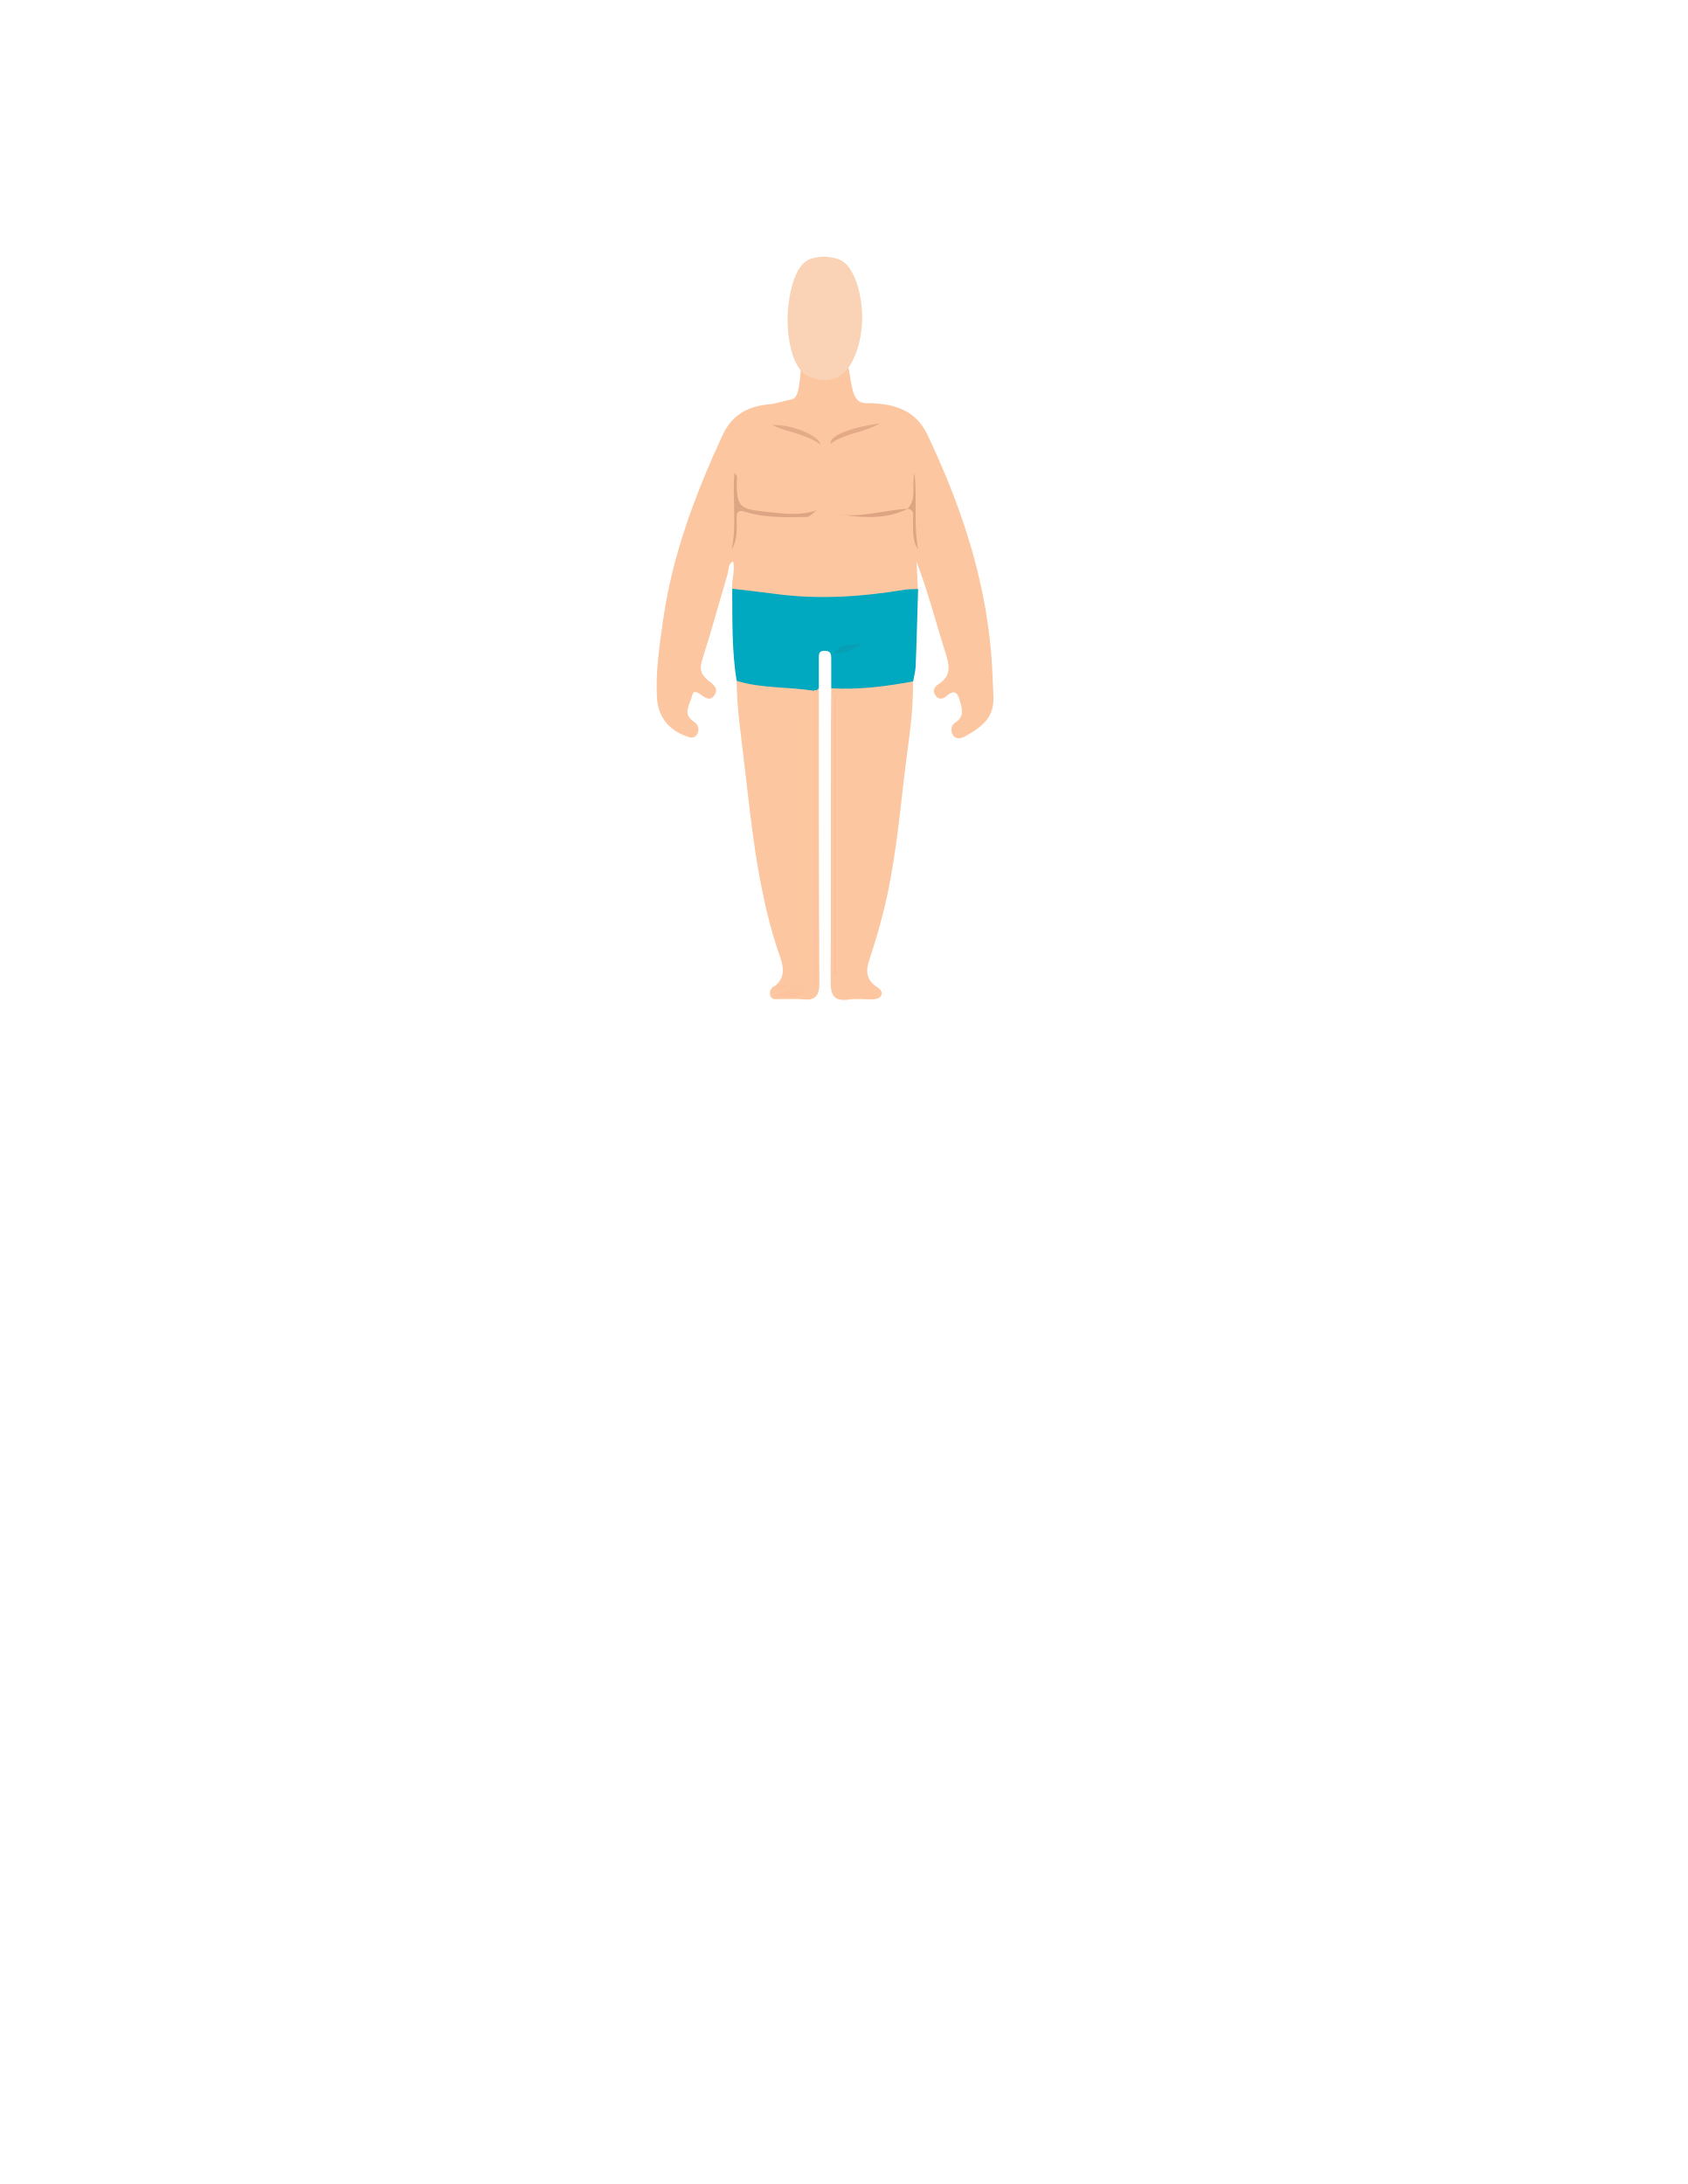
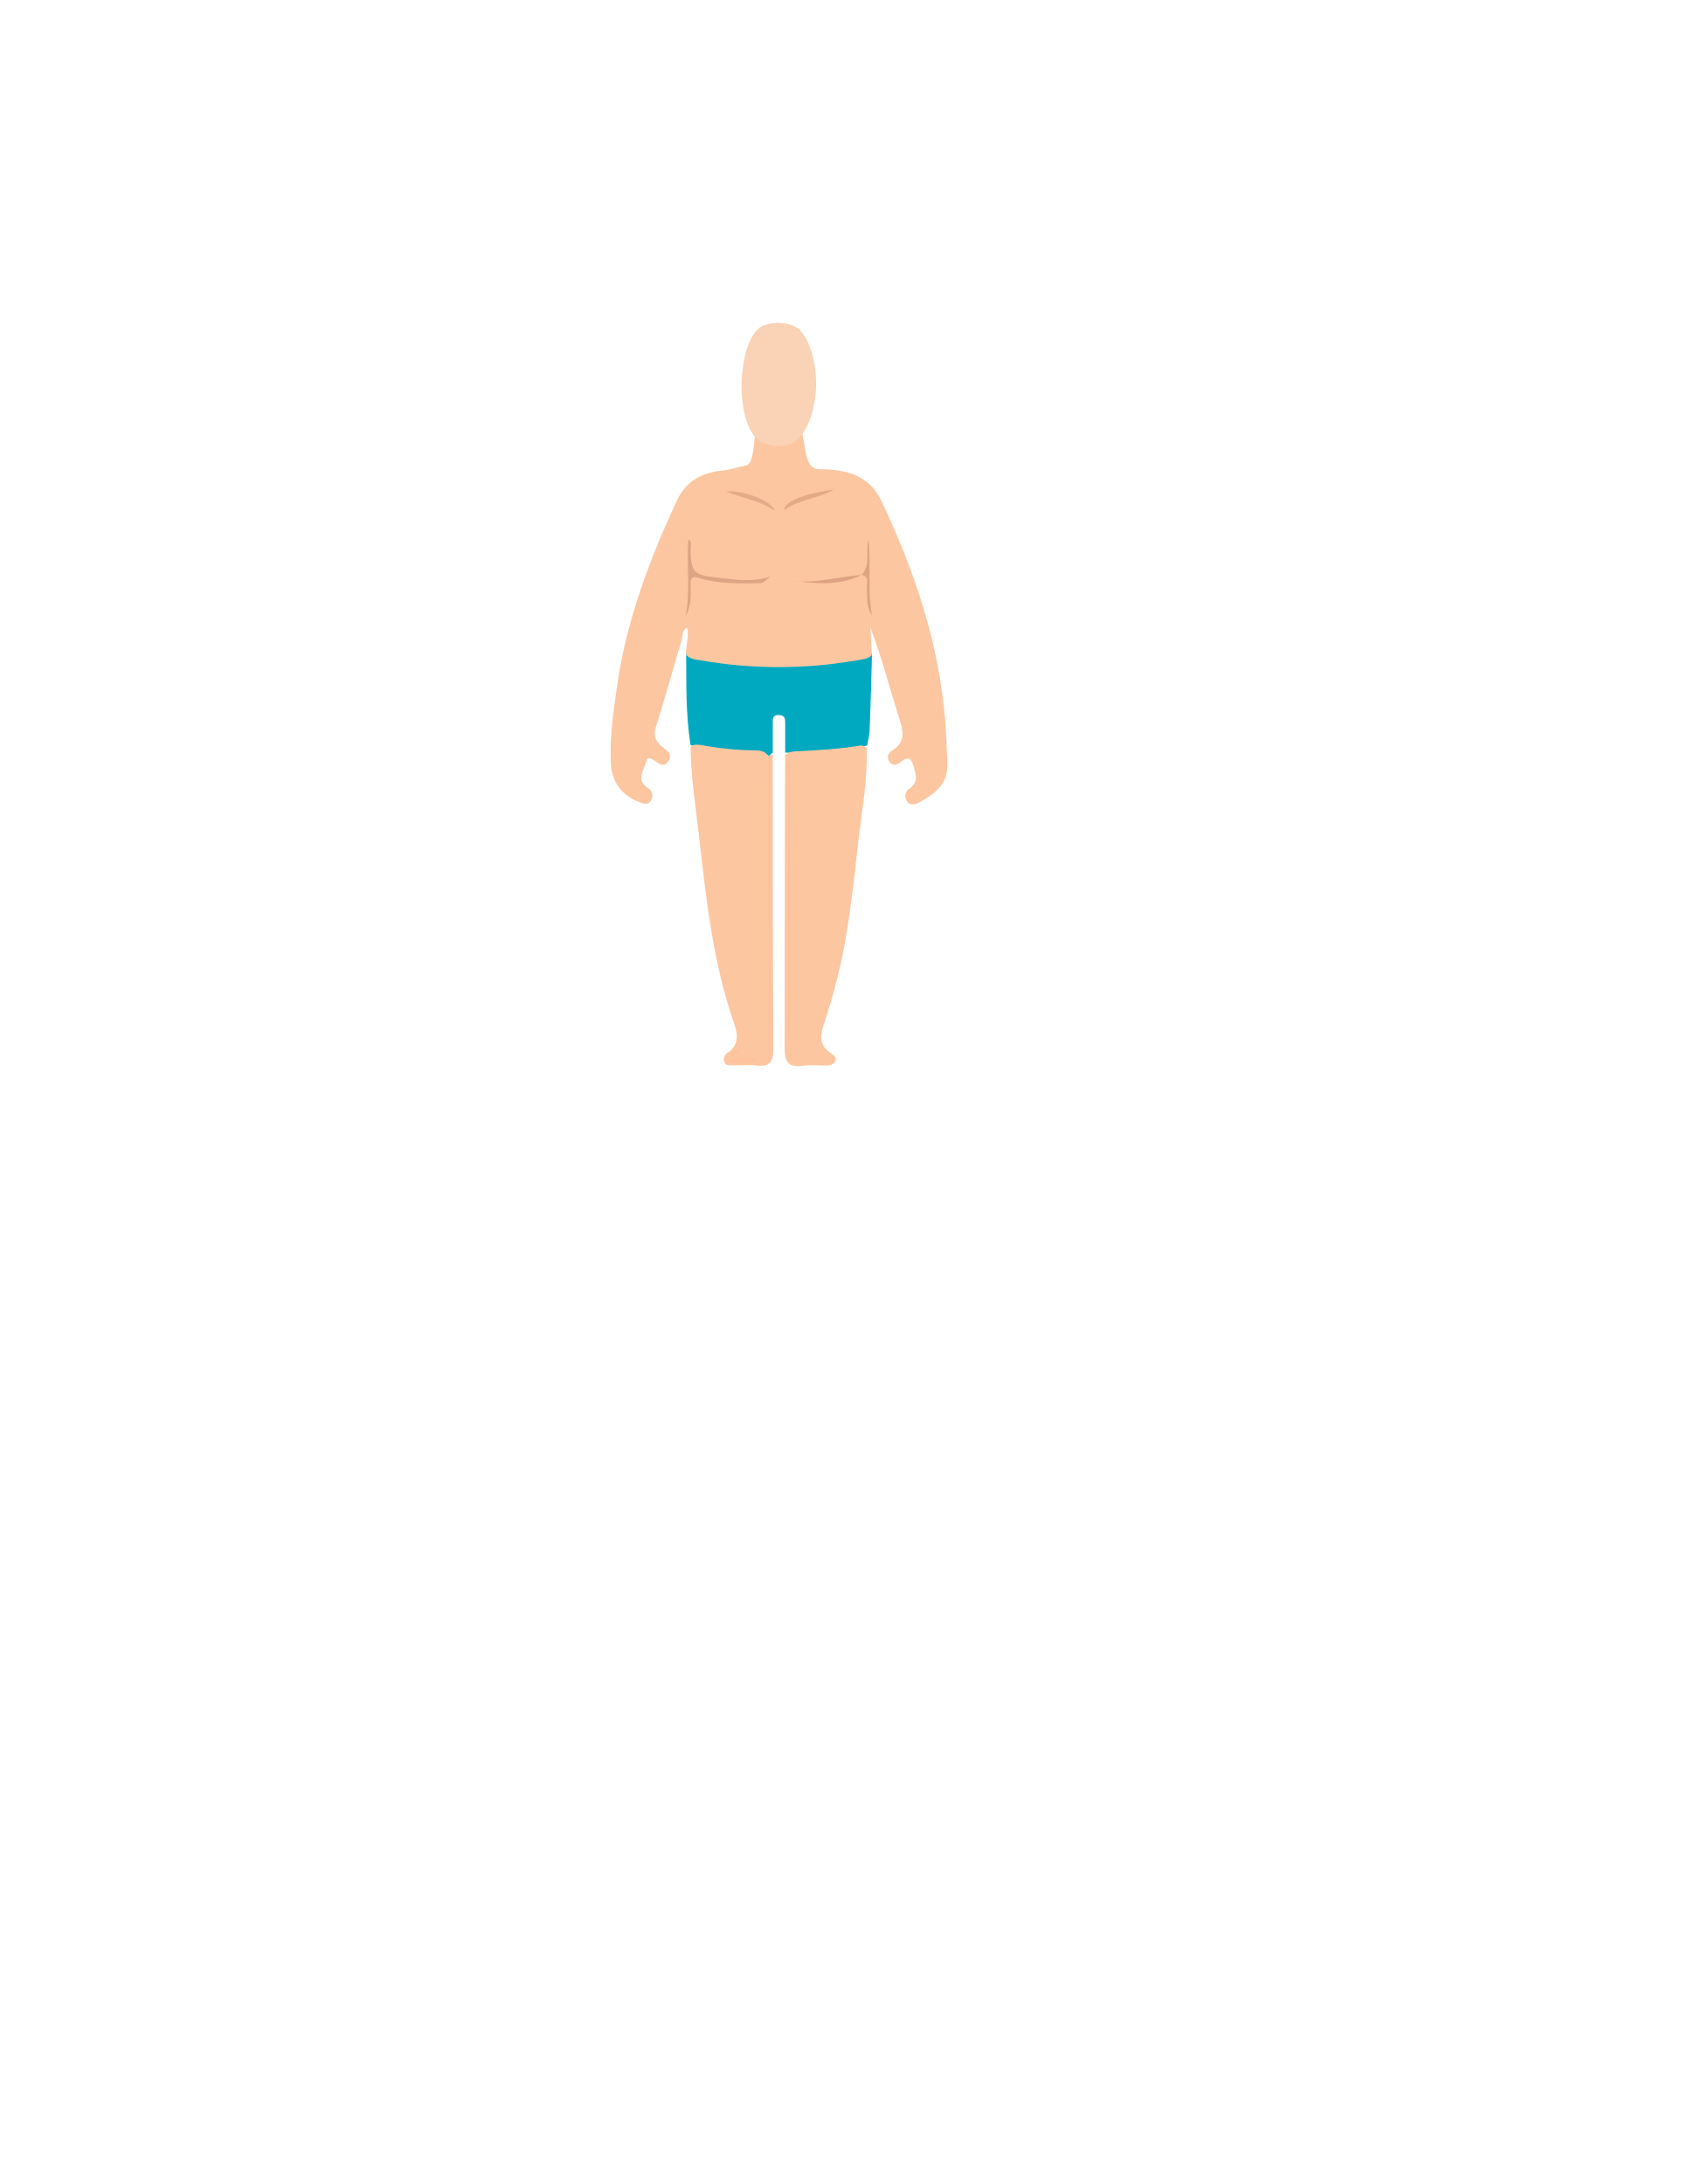
<svg xmlns="http://www.w3.org/2000/svg" version="1.1" id="Layer_1" x="0px" y="0px" viewBox="0 0 612 792" style="enable-background:new 0 0 612 792;" xml:space="preserve">
  <style type="text/css">
- 	.st0{fill:#FCC6A0;}
- 	.st1{fill:#00A9C0;}
- 	.st2{fill:#FEFDF4;}
- 	.st3{fill:#DEA584;}
- 	.st4{fill:#DDA382;}
- 	.st5{fill:#DDA582;}
- 	.st6{fill:#E4AB88;}
- 	.st7{fill:#E4AA87;}
- 	.st8{fill:#FBBF9A;}
- 	.st9{fill:#FCC39D;}
- 	.st10{fill:#FDC796;}
- 	.st11{fill:#089FB4;}
- 	.st12{fill:#FAD2B5;}
+ 	.st0{fill:#00A9C0;}
+ 	.st1{fill:#FCC6A0;}
+ 	.st2{fill:#FBBF9A;}
+ 	.st3{fill:#FCC39D;}
+ 	.st4{fill:#FDC796;}
+ 	.st5{fill:#DEA584;}
+ 	.st6{fill:#DDA382;}
+ 	.st7{fill:#DDA582;}
+ 	.st8{fill:#E4AB88;}
+ 	.st9{fill:#E4AA87;}
+ 	.st10{fill:#FAD2B5;}
</style>
-   <path class="st0" d="M308,135.3c0.9,5.5,1.4,8.3,3,9.8c1.9,1.8,3.4,0.6,9.4,1.5c7.4,1.1,12.7,4.2,16.1,11.5  c11.9,25.2,20.6,51.1,22.9,79c0.4,5.1,0.6,10.3,0.8,15.4c0.4,7.6-4.1,11.1-10.2,14.5c-1.5,0.8-3.4,1.3-4.5-0.5  c-0.9-1.5-0.7-3.5,0.9-4.5c3.1-2,2.6-4.4,1.8-7.3c-0.9-3.2-1.7-5.1-5.1-2.2c-1.3,1.1-2.8,1.3-3.9-0.3c-1.2-1.6-0.3-3.2,0.8-3.9  c5.8-3.5,3.9-8,2.4-12.9c-3.3-10.6-6.1-21.3-10.1-31.8c0.2,3.3,0.4,6.7,0.5,10c-1.4,1.4-3.3,1.5-5,1.8c-18.9,3.3-37.9,3.4-56.8,0.1  c-1.9-0.3-4-0.4-5.5-2c-0.3-3.3,1.2-6.6,0.3-9.9c-2,1-1.5,3.1-2,4.7c-3.1,10.3-5.9,20.8-9.2,31c-1,3.2-0.5,5.2,2,7.3  c1.6,1.4,4.4,2.9,2.3,5.7c-1.8,2.3-3.6,0.3-5.2-0.7c-1.2-0.7-2.3-1.2-2.7,0.5c-0.7,3.3-3.9,6.7,0.7,9.7c1.5,1,2,2.7,1.1,4.4  c-1.1,1.9-2.7,1.3-4.4,0.6c-6.2-2.3-9.9-7.3-10.2-13.9c-0.5-9.4,0.9-18.6,2.2-27.8c3.3-23.6,11.6-45.6,21.5-67.1  c3.5-7.7,9.4-10.7,17.1-11.4c2.5-0.2,4.9-1.2,7.3-1.6c0.7-0.1,1-0.2,1.4-0.4c1-0.6,1.9-1.9,2.5-8.4c0.3-3.1,0.2-4.6,0.8-4.7  c0.7-0.2,1.1,1.9,3.3,3.6c0.5,0.4,2.3,1.8,5,1.8c0.6,0,3.1-0.1,5-1.8c1.9-1.8,2-4.1,2.7-4C307.4,131.2,307.6,133.2,308,135.3z" />
-   <path class="st0" d="M331,247.2c0.3,11.2-1.7,22.2-3,33.2c-2,17.1-3.6,34.3-7.9,51.1c-1.4,5.5-3,10.9-4.8,16.3  c-1.4,4-1.4,7.4,2.5,10c1,0.7,2.5,1.7,1.7,3.2c-0.6,1.2-2.2,1.4-3.5,1.4c-2.8,0-5.7-0.3-8.5,0.1c-5.1,0.7-6.3-1.8-6.3-6.3  c0.1-27.5,0-55,0.1-82.5c0-8,0-16,0.1-24c1-0.7,2.1-1.1,3.2-1.2c7.9-0.4,15.9-0.8,23.7-2.1C329.2,246.2,330.2,246.5,331,247.2z" />
-   <path class="st0" d="M296.9,249.6c0,35.7,0,71.5,0.2,107.2c0,4.3-1.6,6.1-5.9,5.6c-2.8-0.3-5.6,0-8.5-0.1c-1.3,0-2.9,0.4-3.4-1.3  c-0.5-1.7,0.4-2.9,1.9-3.6c0.4,0.4,0.9,0.4,1.4,0.5c-0.4-0.2-1-0.1-1.4-0.5c3.2-2.8,3.1-6.1,1.8-9.9c-7.9-22.5-10.3-46.1-13-69.6  c-1.2-10.4-2.8-20.7-2.9-31.1c1.1-1,2.5-0.8,3.8-0.6c6.4,1.1,12.8,1.9,19.4,1.9c2.2,0,4.4,0.3,5.3,2.9c0.1,33.9,0,67.9,0.1,101.8  c0-33.7,0-67.4,0-101.1C295.7,250.7,295.5,249.7,296.9,249.6z" />
-   <path class="st1" d="M296.9,249.6c-0.3,0.3-0.6,0.5-0.9,0.8c-0.3,0.7-0.6,0.7-0.9,0.1c-9.3-1.5-18.9-0.8-28-3.6  c-1.8-11.1-1.5-22.2-1.6-33.4c5.3,0.6,10.5,1.2,15.8,1.9c15.8,2.1,31.5,1,47.1-1.6c1.5-0.2,3-0.1,4.5-0.2  c-0.3,9.4-0.5,18.8-0.9,28.2c-0.1,1.8-0.6,3.6-0.9,5.3c-9.8,1.8-19.7,3.1-29.7,2.5c0-3.6,0-7.3,0-10.9c0-1.8-0.4-2.7-2.5-2.7  c-2,0-2,1.3-2,2.6C296.9,242.3,296.9,246,296.9,249.6z" />
-   <path class="st2" d="M298.3,353.2c0-33.8,0-67.5,0-101.3c0.2,0,0.3,0,0.5,0c0,33.8,0,67.7,0,101.5  C298.6,353.3,298.4,353.2,298.3,353.2z" />
-   <path class="st3" d="M265.3,199.3c1.9-9.1,0.2-18.4,1-27.7c1.5,1,0.8,2.3,0.8,3.4c0.1,8.6,1.1,9.6,9.9,10.5c6,0.6,12,1.8,19-0.4  c-2.7,2.3-2.7,2.4-4.1,2.4c-7.3,0.1-14.6,0.3-21.7-1.9c-2.5-0.8-3.2,0-3.1,2.5C267.2,191.9,267.4,195.7,265.3,199.3z" />
-   <path class="st4" d="M329.1,184.5c-8.5,4.2-17.4,3.1-26.2,1.9C311.8,188,320.4,185,329.1,184.5L329.1,184.5z" />
-   <path class="st5" d="M329.1,184.5c3.5-3.8,1.3-8.5,2.5-12.8c1,9.1-0.4,18.4,1.3,27.5c-2.2-3.2-1.7-6.8-1.9-10.3  C331,187.2,331.9,185,329.1,184.5L329.1,184.5z" />
-   <path class="st6" d="M297.5,161.2c-5.3-3.8-11.7-4.4-17.5-7C286.2,153.6,297.1,157.9,297.5,161.2z" />
-   <path class="st7" d="M319.1,153.5c-6.3,3.6-13,3.6-18,7.5C300.8,158.1,307.5,155.2,319.1,153.5z" />
-   <path class="st8" d="M303,252.8c0,33.4,0,66.9,0,100.3c-0.2,0-0.3,0-0.5,0c0-33.5,0-67,0-100.5C302.7,252.7,302.8,252.8,303,252.8z" />
-   <path class="st9" d="M295.1,250.4c0.3-0.2,0.6-0.2,0.9-0.1c0,35.8,0,71.6,0,107.4c-0.3,0-0.6,0-0.9,0  C295.1,322,295.1,286.2,295.1,250.4z" />
-   <path class="st10" d="M291,259.8c0,31.1,0,62.2,0,93.3c-0.2,0-0.3,0-0.5,0c0-31.2,0-62.4,0-93.5C290.6,259.7,290.8,259.8,291,259.8z  " />
-   <path class="st9" d="M280.7,361c4.3-2.3,7.8-1,11.2-1.5C289.7,361.6,288.2,361.8,280.7,361z" />
-   <path class="st9" d="M281.2,357.5c1.2,0.1,2.3-1.2,3.9,0C283.5,358.7,282.4,358.9,281.2,357.5L281.2,357.5z" />
-   <path class="st11" d="M312.5,233.5c-3,2-6.1,3.4-9.8,3.5C304.4,234.1,304.4,234.1,312.5,233.5z" />
-   <path class="st12" d="M312.6,114.1c-0.2-8-3-17.9-8.3-20c-2.5-1-5.2-1-5.2-1s-2.9-0.1-5.5,0.9c-5.7,2.2-7.7,13.3-8,20.2  c-0.3,7.9,1.5,19.2,7.2,22.1c3,1.6,6.3,1.5,6.3,1.5s2.3,0,4.4-0.9C308.9,134.8,312.9,124.3,312.6,114.1z" />
+   <g>
+     <path class="st0" d="M280.2,272.9c-0.3,0.3-0.6,0.5-0.9,0.8c-0.3,0.7-0.6,0.7-0.9,0.1c-9.3-1.5-18.9-0.8-28-3.6   c-1.8-11.1-1.5-22.2-1.6-33.4c5.3,0.6,10.5,1.2,15.8,1.9c15.8,2.1,31.5,1,47.1-1.6c1.5-0.2,3-0.1,4.5-0.2   c-0.3,9.4-0.5,18.8-0.9,28.2c-0.1,1.8-0.6,3.6-0.9,5.3c-9.8,1.8-19.7,3.1-29.7,2.5c0-3.6,0-7.3,0-10.9c0-1.8-0.4-2.7-2.5-2.7   c-2,0-2,1.3-2,2.6C280.2,265.6,280.2,269.3,280.2,272.9z" />
+   </g>
+   <g>
+     <g>
+       <g>
+         <g>
+           <g>
+             <path class="st1" d="M314.3,271.2c0.3,11.2-1.7,22.2-3,33.2c-2,17.1-3.6,34.3-7.9,51.1c-1.4,5.5-3,10.9-4.8,16.3       c-1.4,4-1.4,7.4,2.5,10c1,0.7,2.5,1.7,1.7,3.2c-0.6,1.2-2.2,1.4-3.5,1.4c-2.8,0-5.7-0.3-8.5,0.1c-5.1,0.7-6.3-1.8-6.3-6.3       c0.1-27.5,0-55,0.1-82.5c0-8,0-16,0.1-24c1-0.7,2.1-1.1,3.2-1.2c7.9-0.4,15.9-0.8,23.7-2.1       C312.5,270.2,313.5,270.5,314.3,271.2z" />
+             <path class="st1" d="M280.2,273.6c0,35.7,0,71.5,0.2,107.2c0,4.3-1.6,6.1-5.9,5.6c-2.8-0.3-5.6,0-8.5-0.1       c-1.3,0-2.9,0.4-3.4-1.3c-0.5-1.7,0.4-2.9,1.9-3.6c0.4,0.4,0.9,0.4,1.4,0.5c-0.4-0.2-1-0.1-1.4-0.5c3.2-2.8,3.1-6.1,1.8-9.9       c-7.9-22.5-10.3-46.1-13-69.6c-1.2-10.4-2.8-20.7-2.9-31.1c1.1-1,2.5-0.8,3.8-0.6c6.4,1.1,12.8,1.9,19.4,1.9       c2.2,0,4.4,0.3,5.3,2.9c0.1,33.9,0,67.9,0.1,101.8c0-33.7,0-67.4,0-101.1C279,274.7,278.8,273.7,280.2,273.6z" />
+           </g>
+           <path class="st2" d="M286.3,276.8c0,33.4,0,66.9,0,100.3c-0.2,0-0.3,0-0.5,0c0-33.5,0-67,0-100.5      C286,276.7,286.1,276.8,286.3,276.8z" />
+           <path class="st3" d="M278.4,274.4c0.3-0.2,0.6-0.2,0.9-0.1c0,35.8,0,71.6,0,107.4c-0.3,0-0.6,0-0.9,0      C278.4,346,278.4,310.2,278.4,274.4z" />
+           <path class="st4" d="M274.3,283.8c0,31.1,0,62.2,0,93.3c-0.2,0-0.3,0-0.5,0c0-31.2,0-62.4,0-93.5      C273.9,283.7,274.1,283.8,274.3,283.8z" />
+         </g>
+         <path class="st3" d="M264,385c4.3-2.3,7.8-1,11.2-1.5C273,385.6,271.5,385.8,264,385z" />
+         <path class="st3" d="M264.5,381.5c1.2,0.1,2.3-1.2,3.9,0C266.8,382.7,265.7,382.9,264.5,381.5L264.5,381.5z" />
+       </g>
+       <g>
+         <g>
+           <path class="st1" d="M291.3,159.3c0.9,5.5,1.4,8.3,3,9.8c1.9,1.8,3.4,0.6,9.4,1.5c7.4,1.1,12.7,4.2,16.1,11.5      c11.9,25.2,20.6,51.1,22.9,79c0.4,5.1,0.6,10.3,0.8,15.4c0.4,7.6-4.1,11.1-10.2,14.5c-1.5,0.8-3.4,1.3-4.5-0.5      c-0.9-1.5-0.7-3.5,0.9-4.5c3.1-2,2.6-4.4,1.8-7.3c-0.9-3.2-1.7-5.1-5.1-2.2c-1.3,1.1-2.8,1.3-3.9-0.3c-1.2-1.6-0.3-3.2,0.8-3.9      c5.8-3.5,3.9-8,2.4-12.9c-3.3-10.6-6.1-21.3-10.1-31.8c0.2,3.3,0.4,6.7,0.5,10c-1.4,1.4-3.3,1.5-5,1.8      c-18.9,3.3-37.9,3.4-56.8,0.1c-1.9-0.3-4-0.4-5.5-2c-0.3-3.3,1.2-6.6,0.3-9.9c-2,1-1.5,3.1-2,4.7c-3.1,10.3-5.9,20.8-9.2,31      c-1,3.2-0.5,5.2,2,7.3c1.6,1.4,4.4,2.9,2.3,5.7c-1.8,2.3-3.6,0.3-5.2-0.7c-1.2-0.7-2.3-1.2-2.7,0.5c-0.7,3.3-3.9,6.7,0.7,9.7      c1.5,1,2,2.7,1.1,4.4c-1.1,1.9-2.7,1.3-4.4,0.6c-6.2-2.3-9.9-7.3-10.2-13.9c-0.5-9.4,0.9-18.6,2.2-27.8      c3.3-23.6,11.6-45.6,21.5-67.1c3.5-7.7,9.4-10.7,17.1-11.4c2.5-0.2,4.9-1.2,7.3-1.6c0.7-0.1,1-0.2,1.4-0.4      c1-0.6,1.9-1.9,2.5-8.4c0.3-3.1,0.2-4.6,0.8-4.7c0.7-0.2,1.1,1.9,3.3,3.6c0.5,0.4,2.3,1.8,5,1.8c0.6,0,3.1-0.1,5-1.8      c1.9-1.8,2-4.1,2.7-4C290.7,155.2,290.9,157.2,291.3,159.3z" />
+           <path class="st5" d="M248.6,223.3c1.9-9.1,0.2-18.4,1-27.7c1.5,1,0.8,2.3,0.8,3.4c0.1,8.6,1.1,9.6,9.9,10.5c6,0.6,12,1.8,19-0.4      c-2.7,2.3-2.7,2.4-4.1,2.4c-7.3,0.1-14.6,0.3-21.7-1.9c-2.5-0.8-3.2,0-3.1,2.5C250.5,215.9,250.7,219.7,248.6,223.3z" />
+           <path class="st6" d="M312.4,208.5c-8.5,4.2-17.4,3.1-26.2,1.9c4.8,0.9,9.6,0.4,14.3-0.3C304.5,209.5,308.4,208.8,312.4,208.5      L312.4,208.5z" />
+           <path class="st7" d="M312.4,208.5c3.5-3.8,1.3-8.5,2.5-12.8c1,9.1-0.4,18.4,1.3,27.5c-2.2-3.2-1.7-6.8-1.9-10.3      C314.3,211.2,315.2,209,312.4,208.5L312.4,208.5z" />
+           <path class="st8" d="M280.8,185.2c-5.3-3.8-11.7-4.4-17.5-7C269.5,177.6,280.4,181.9,280.8,185.2z" />
+           <path class="st9" d="M302.4,177.5c-6.3,3.6-13,3.6-18,7.5C284.1,182.1,290.8,179.2,302.4,177.5z" />
+         </g>
+         <path class="st10" d="M295.9,138.1c-0.2-8-3-17.9-8.3-20c-2.5-1-5.2-1-5.2-1s-2.9-0.1-5.5,0.9c-5.7,2.2-7.7,13.3-8,20.2     c-0.3,7.9,1.5,19.2,7.2,22.1c3,1.6,6.3,1.5,6.3,1.5s2.3,0,4.4-0.9C292.2,158.8,296.2,148.3,295.9,138.1z" />
+       </g>
+     </g>
+   </g>
</svg>
